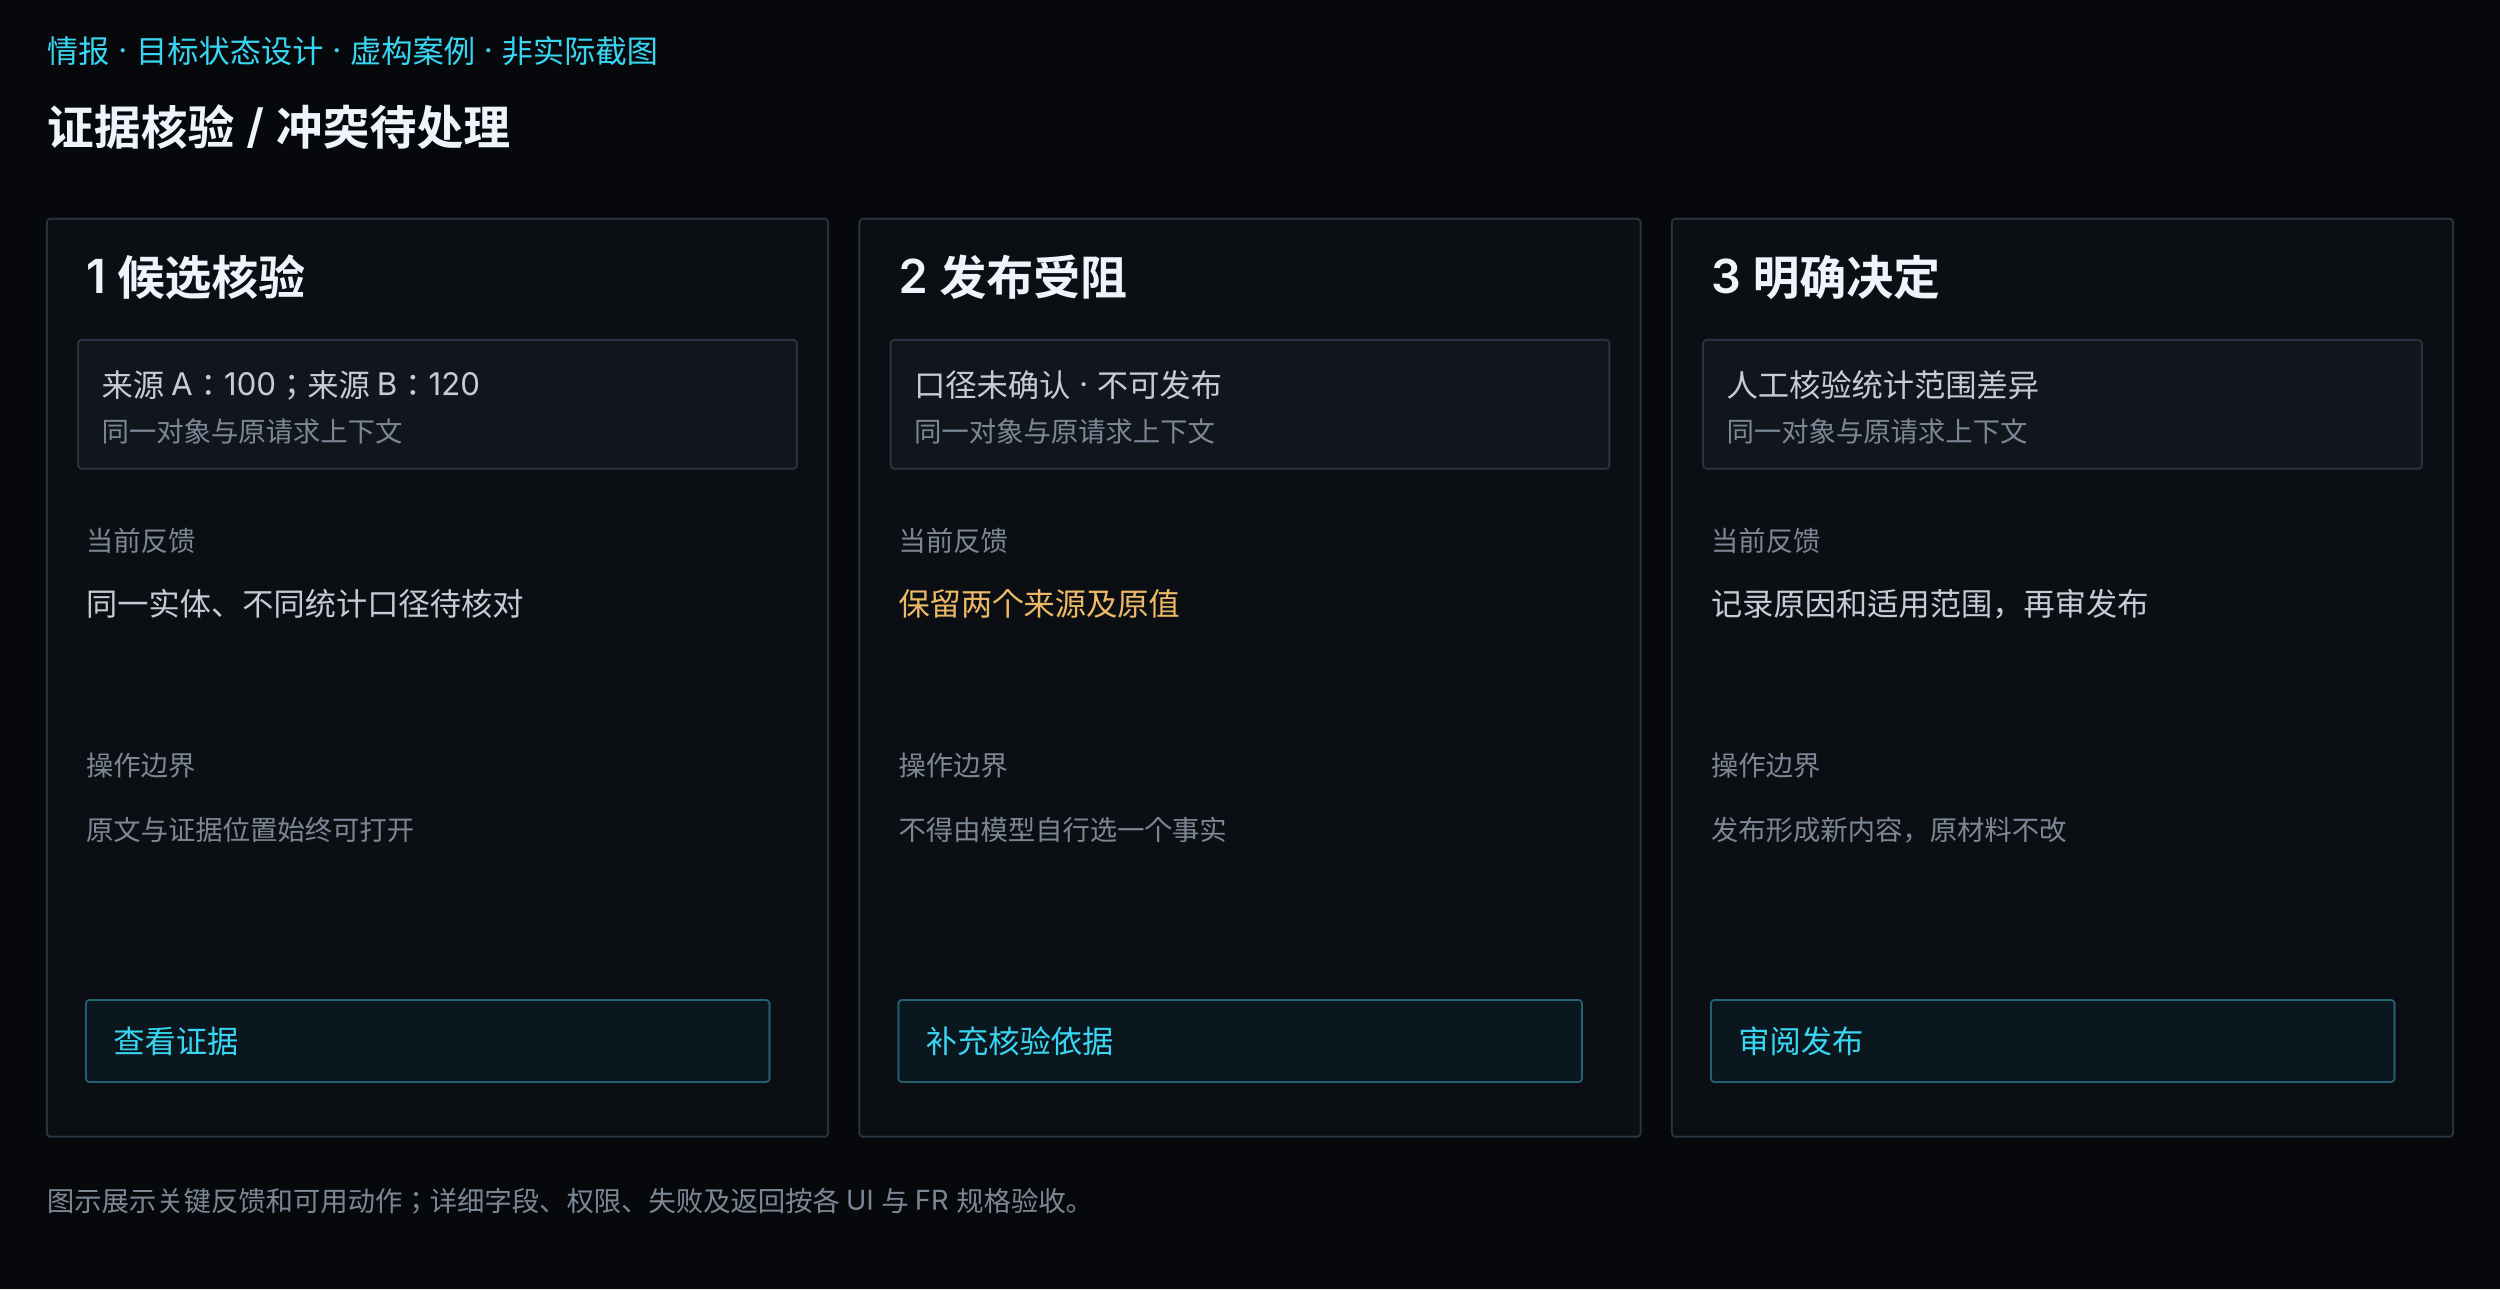
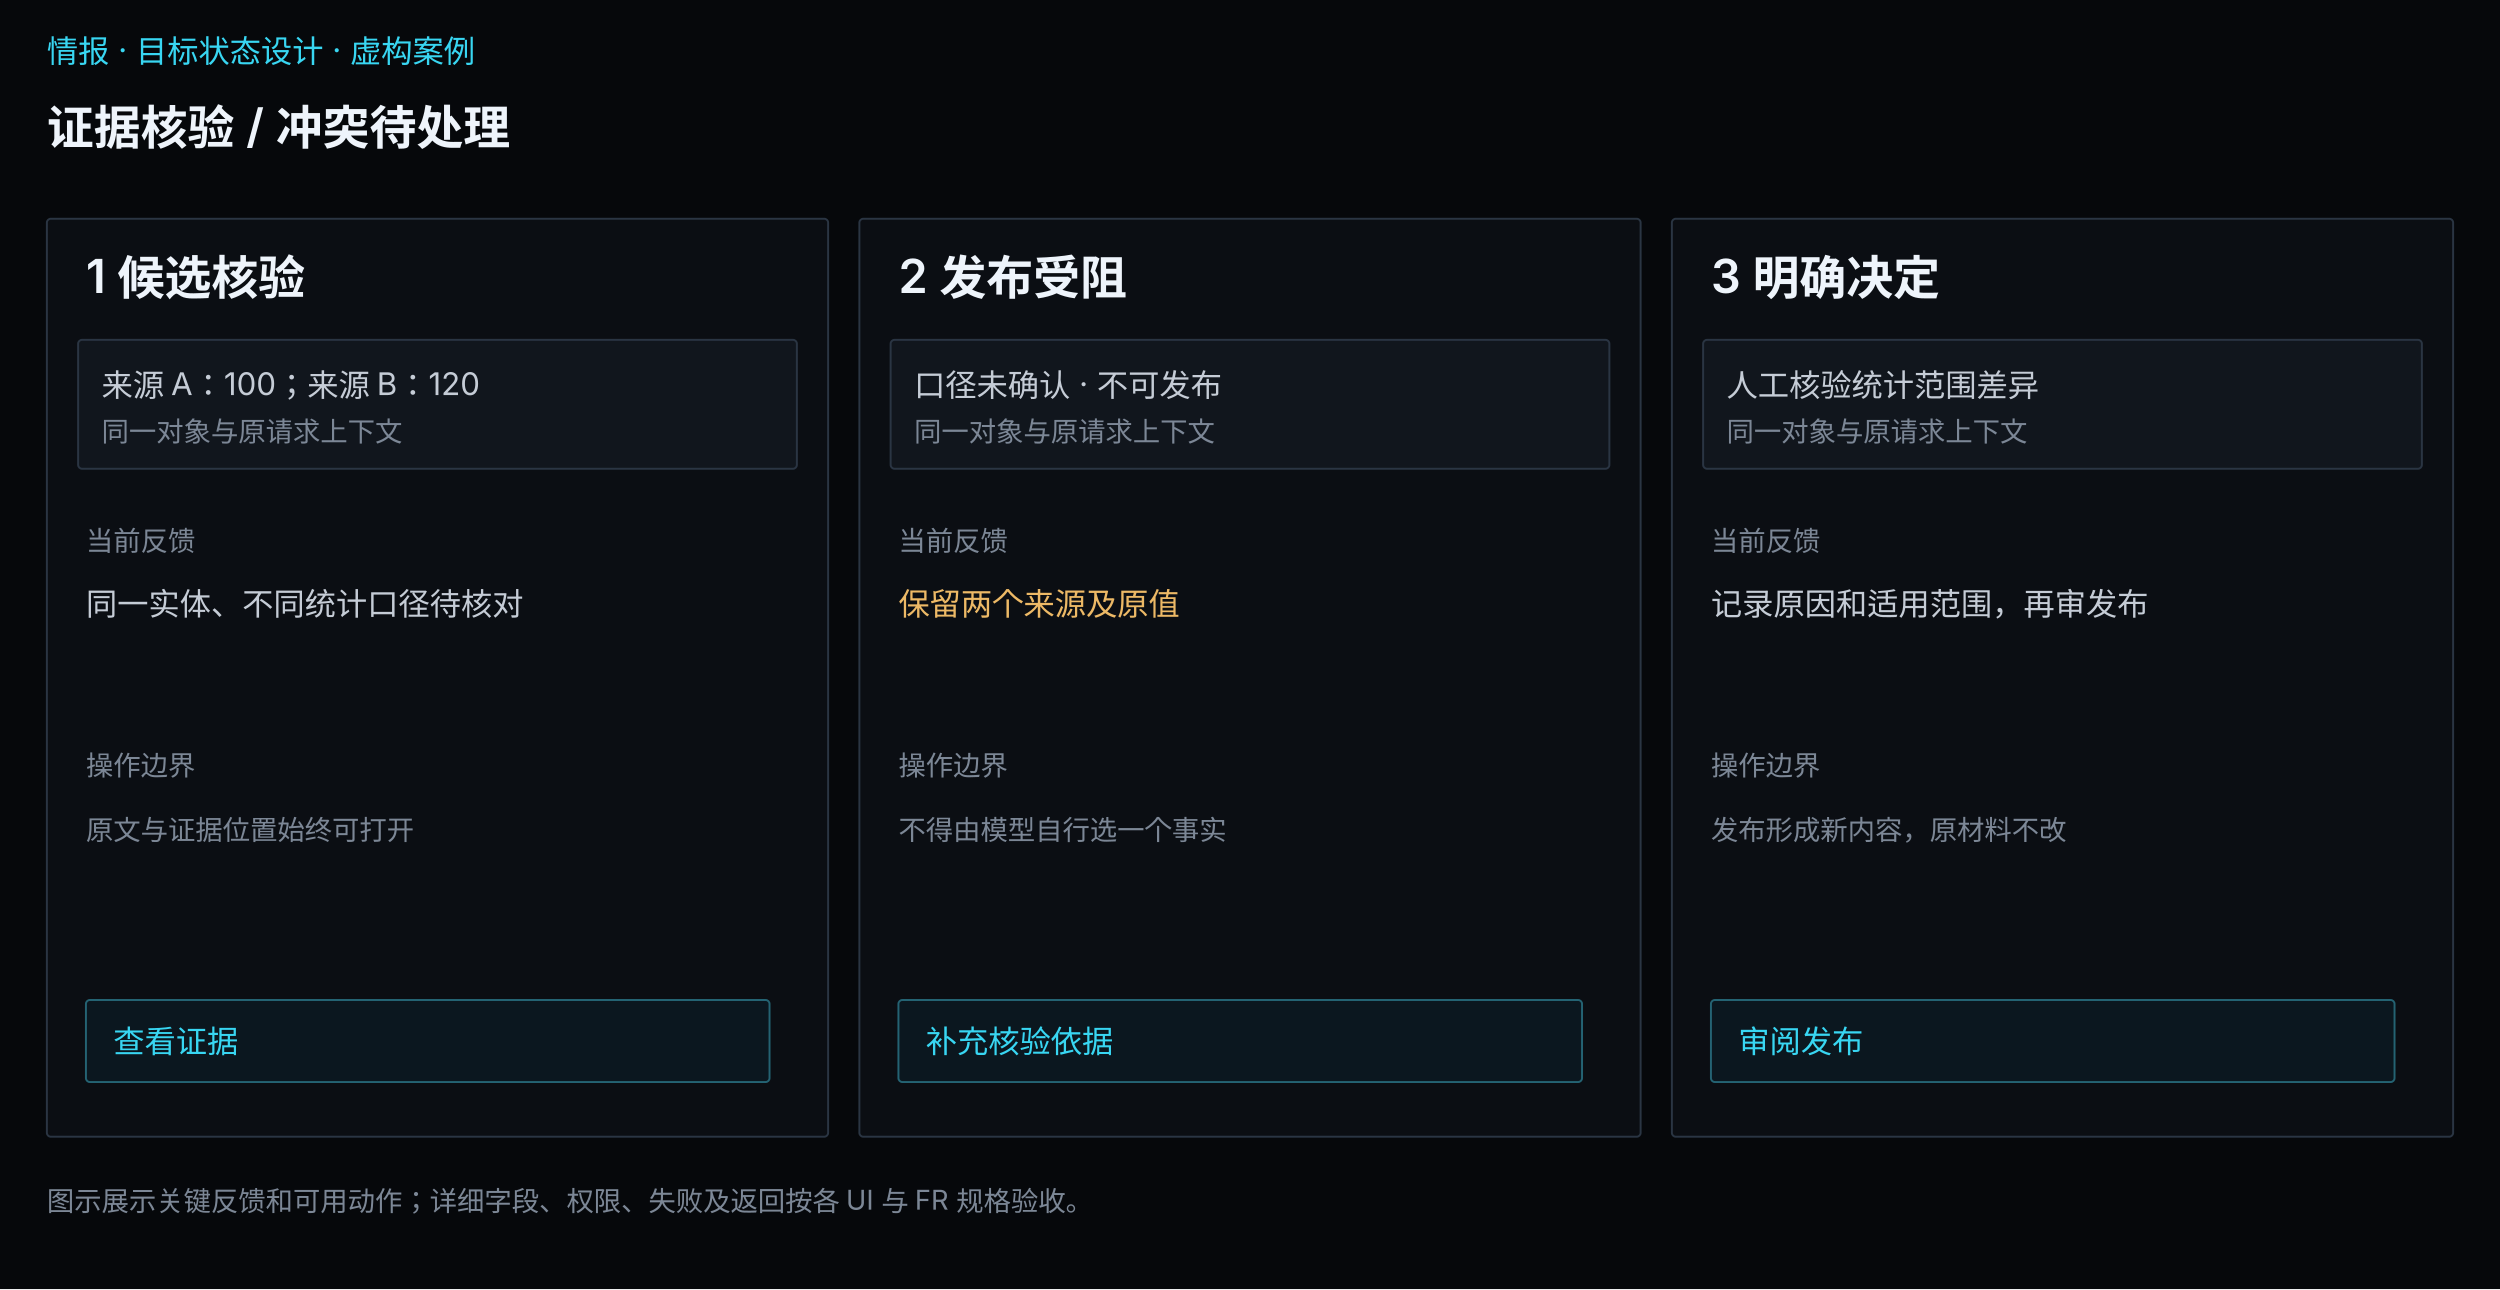
<svg xmlns="http://www.w3.org/2000/svg" viewBox="0 0 1280 660" role="img" aria-label="情报关键异常状态设计">
  <style>text{font-family:-apple-system,BlinkMacSystemFont,"PingFang SC",sans-serif;fill:#c5ccd6;font-size:16px}.muted{fill:#7c8796;font-size:14px}.accent{fill:#38d6f2}.title{fill:#eef4fb;font-size:24px;font-weight:600}.warn{fill:#edb966}</style>
  <rect width="1280" height="660" fill="#06080b" />
-   <text x="24" y="32" class="accent">情报 · 目标状态设计 · 虚构案例 · 非实际截图</text>
+   <text x="24" y="32" class="accent">情报 · 目标状态设计 · 虚构案例</text>
  <text x="24" y="74" class="title">证据核验 / 冲突待处理</text>
  <rect x="24" y="112" width="400" height="470" fill="#0b0e13" stroke="#2a3543" rx="2" />
  <text x="44" y="150" class="title">1  候选核验</text>
  <rect x="40" y="174" width="368" height="66" fill="#11161d" stroke="#2a3543" rx="2" />
  <text x="52" y="203" class="">来源 A：100；来源 B：120</text>
  <text x="52" y="226" class="muted">同一对象与原请求上下文</text>
  <text x="44" y="282" class="muted">当前反馈</text>
  <text x="44" y="315" class="">同一实体、不同统计口径待核对</text>
  <text x="44" y="397" class="muted">操作边界</text>
  <text x="44" y="430" class="muted">原文与证据位置始终可打开</text>
  <rect x="44" y="512" width="350" height="42" fill="#0b171f" stroke="#246373" rx="2" />
  <text x="58" y="539" class="accent">查看证据</text>
  <rect x="440" y="112" width="400" height="470" fill="#0b0e13" stroke="#2a3543" rx="2" />
  <text x="460" y="150" class="title">2  发布受阻</text>
  <rect x="456" y="174" width="368" height="66" fill="#11161d" stroke="#2a3543" rx="2" />
  <text x="468" y="203" class="">口径未确认 · 不可发布</text>
  <text x="468" y="226" class="muted">同一对象与原请求上下文</text>
  <text x="460" y="282" class="muted">当前反馈</text>
  <text x="460" y="315" class="warn">保留两个来源及原值</text>
  <text x="460" y="397" class="muted">操作边界</text>
  <text x="460" y="430" class="muted">不得由模型自行选一个事实</text>
  <rect x="460" y="512" width="350" height="42" fill="#0b171f" stroke="#246373" rx="2" />
  <text x="474" y="539" class="accent">补充核验依据</text>
  <rect x="856" y="112" width="400" height="470" fill="#0b0e13" stroke="#2a3543" rx="2" />
  <text x="876" y="150" class="title">3  明确决定</text>
  <rect x="872" y="174" width="368" height="66" fill="#11161d" stroke="#2a3543" rx="2" />
  <text x="884" y="203" class="">人工核验统计范围差异</text>
  <text x="884" y="226" class="muted">同一对象与原请求上下文</text>
  <text x="876" y="282" class="muted">当前反馈</text>
  <text x="876" y="315" class="">记录原因和适用范围，再审发布</text>
  <text x="876" y="397" class="muted">操作边界</text>
  <text x="876" y="430" class="muted">发布形成新内容，原材料不改</text>
  <rect x="876" y="512" width="350" height="42" fill="#0b171f" stroke="#246373" rx="2" />
  <text x="890" y="539" class="accent">审阅发布</text>
  <text x="24" y="620" class="muted">图示展示关键反馈和可用动作；详细字段、权限、失败及返回按各 UI 与 FR 规格验收。</text>
</svg>
